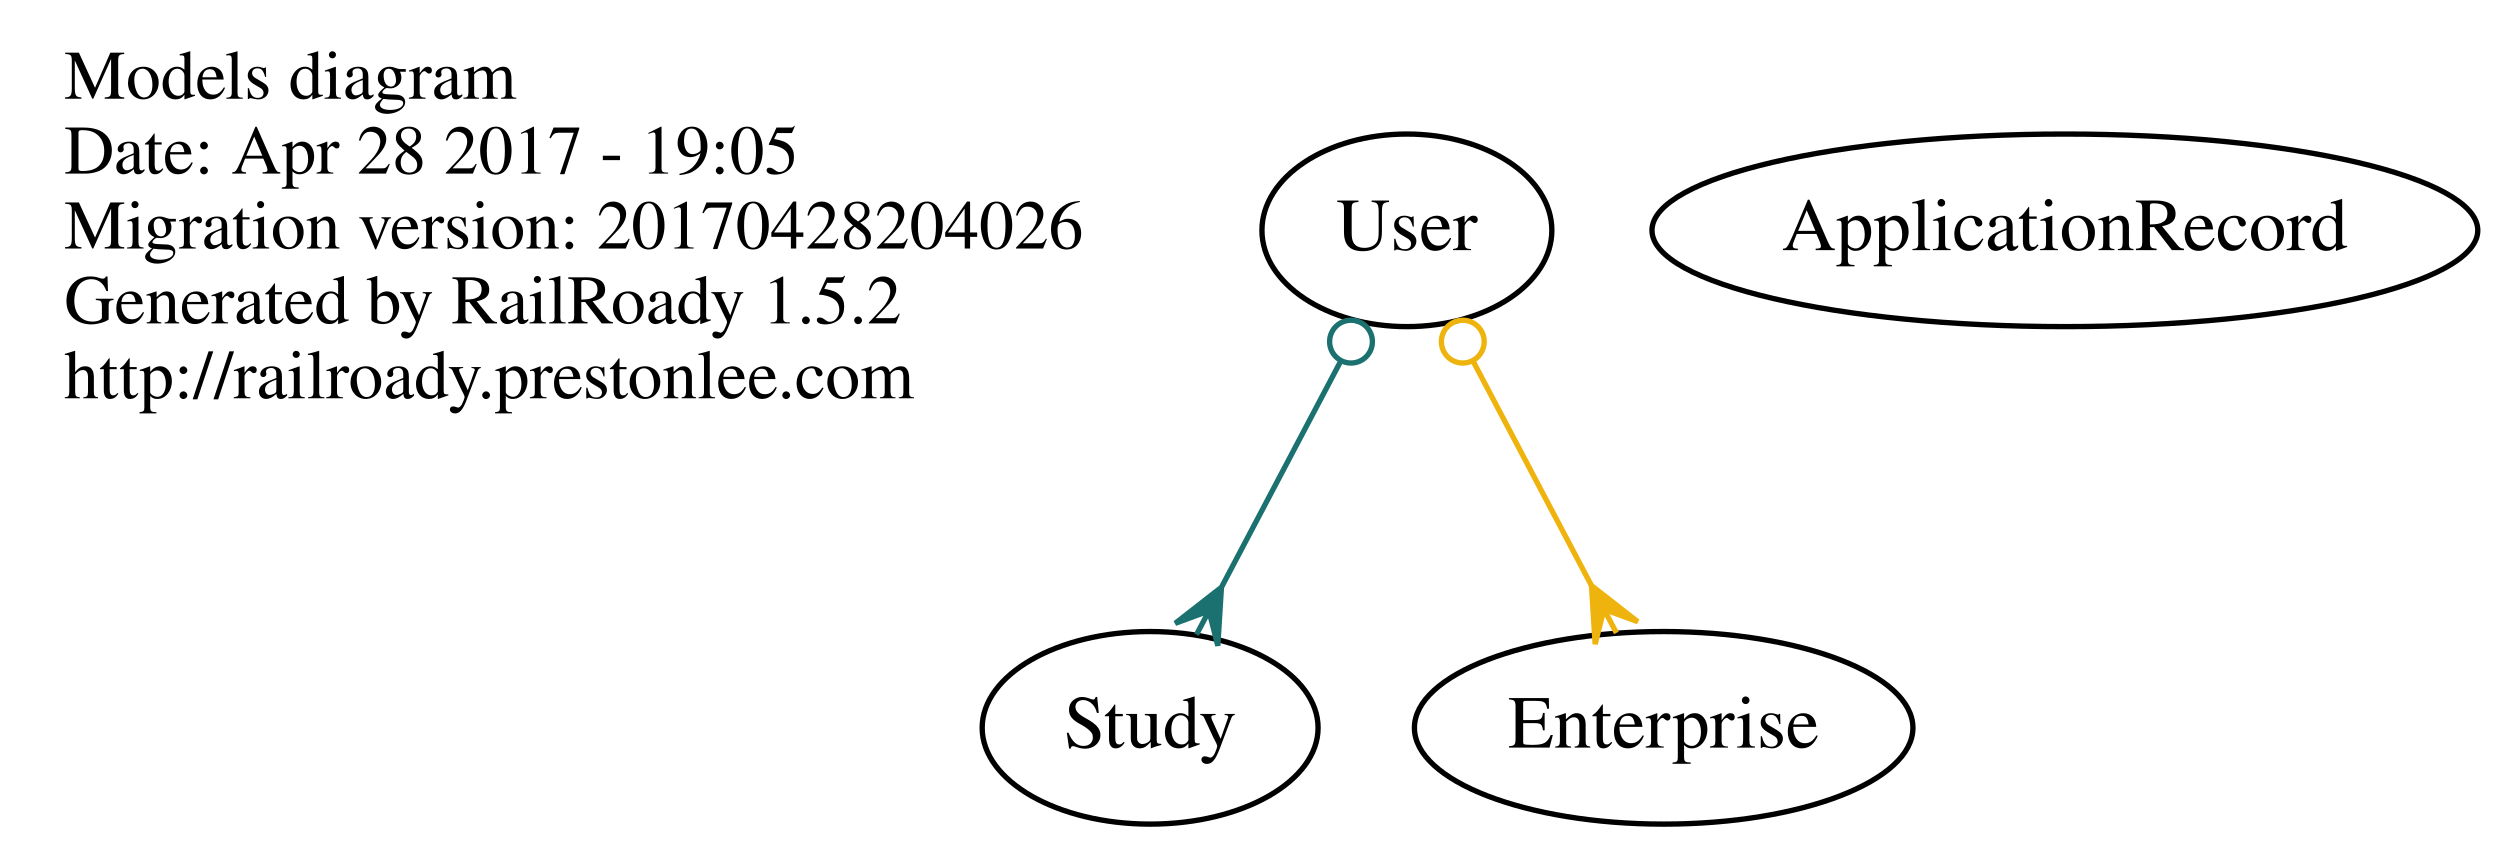
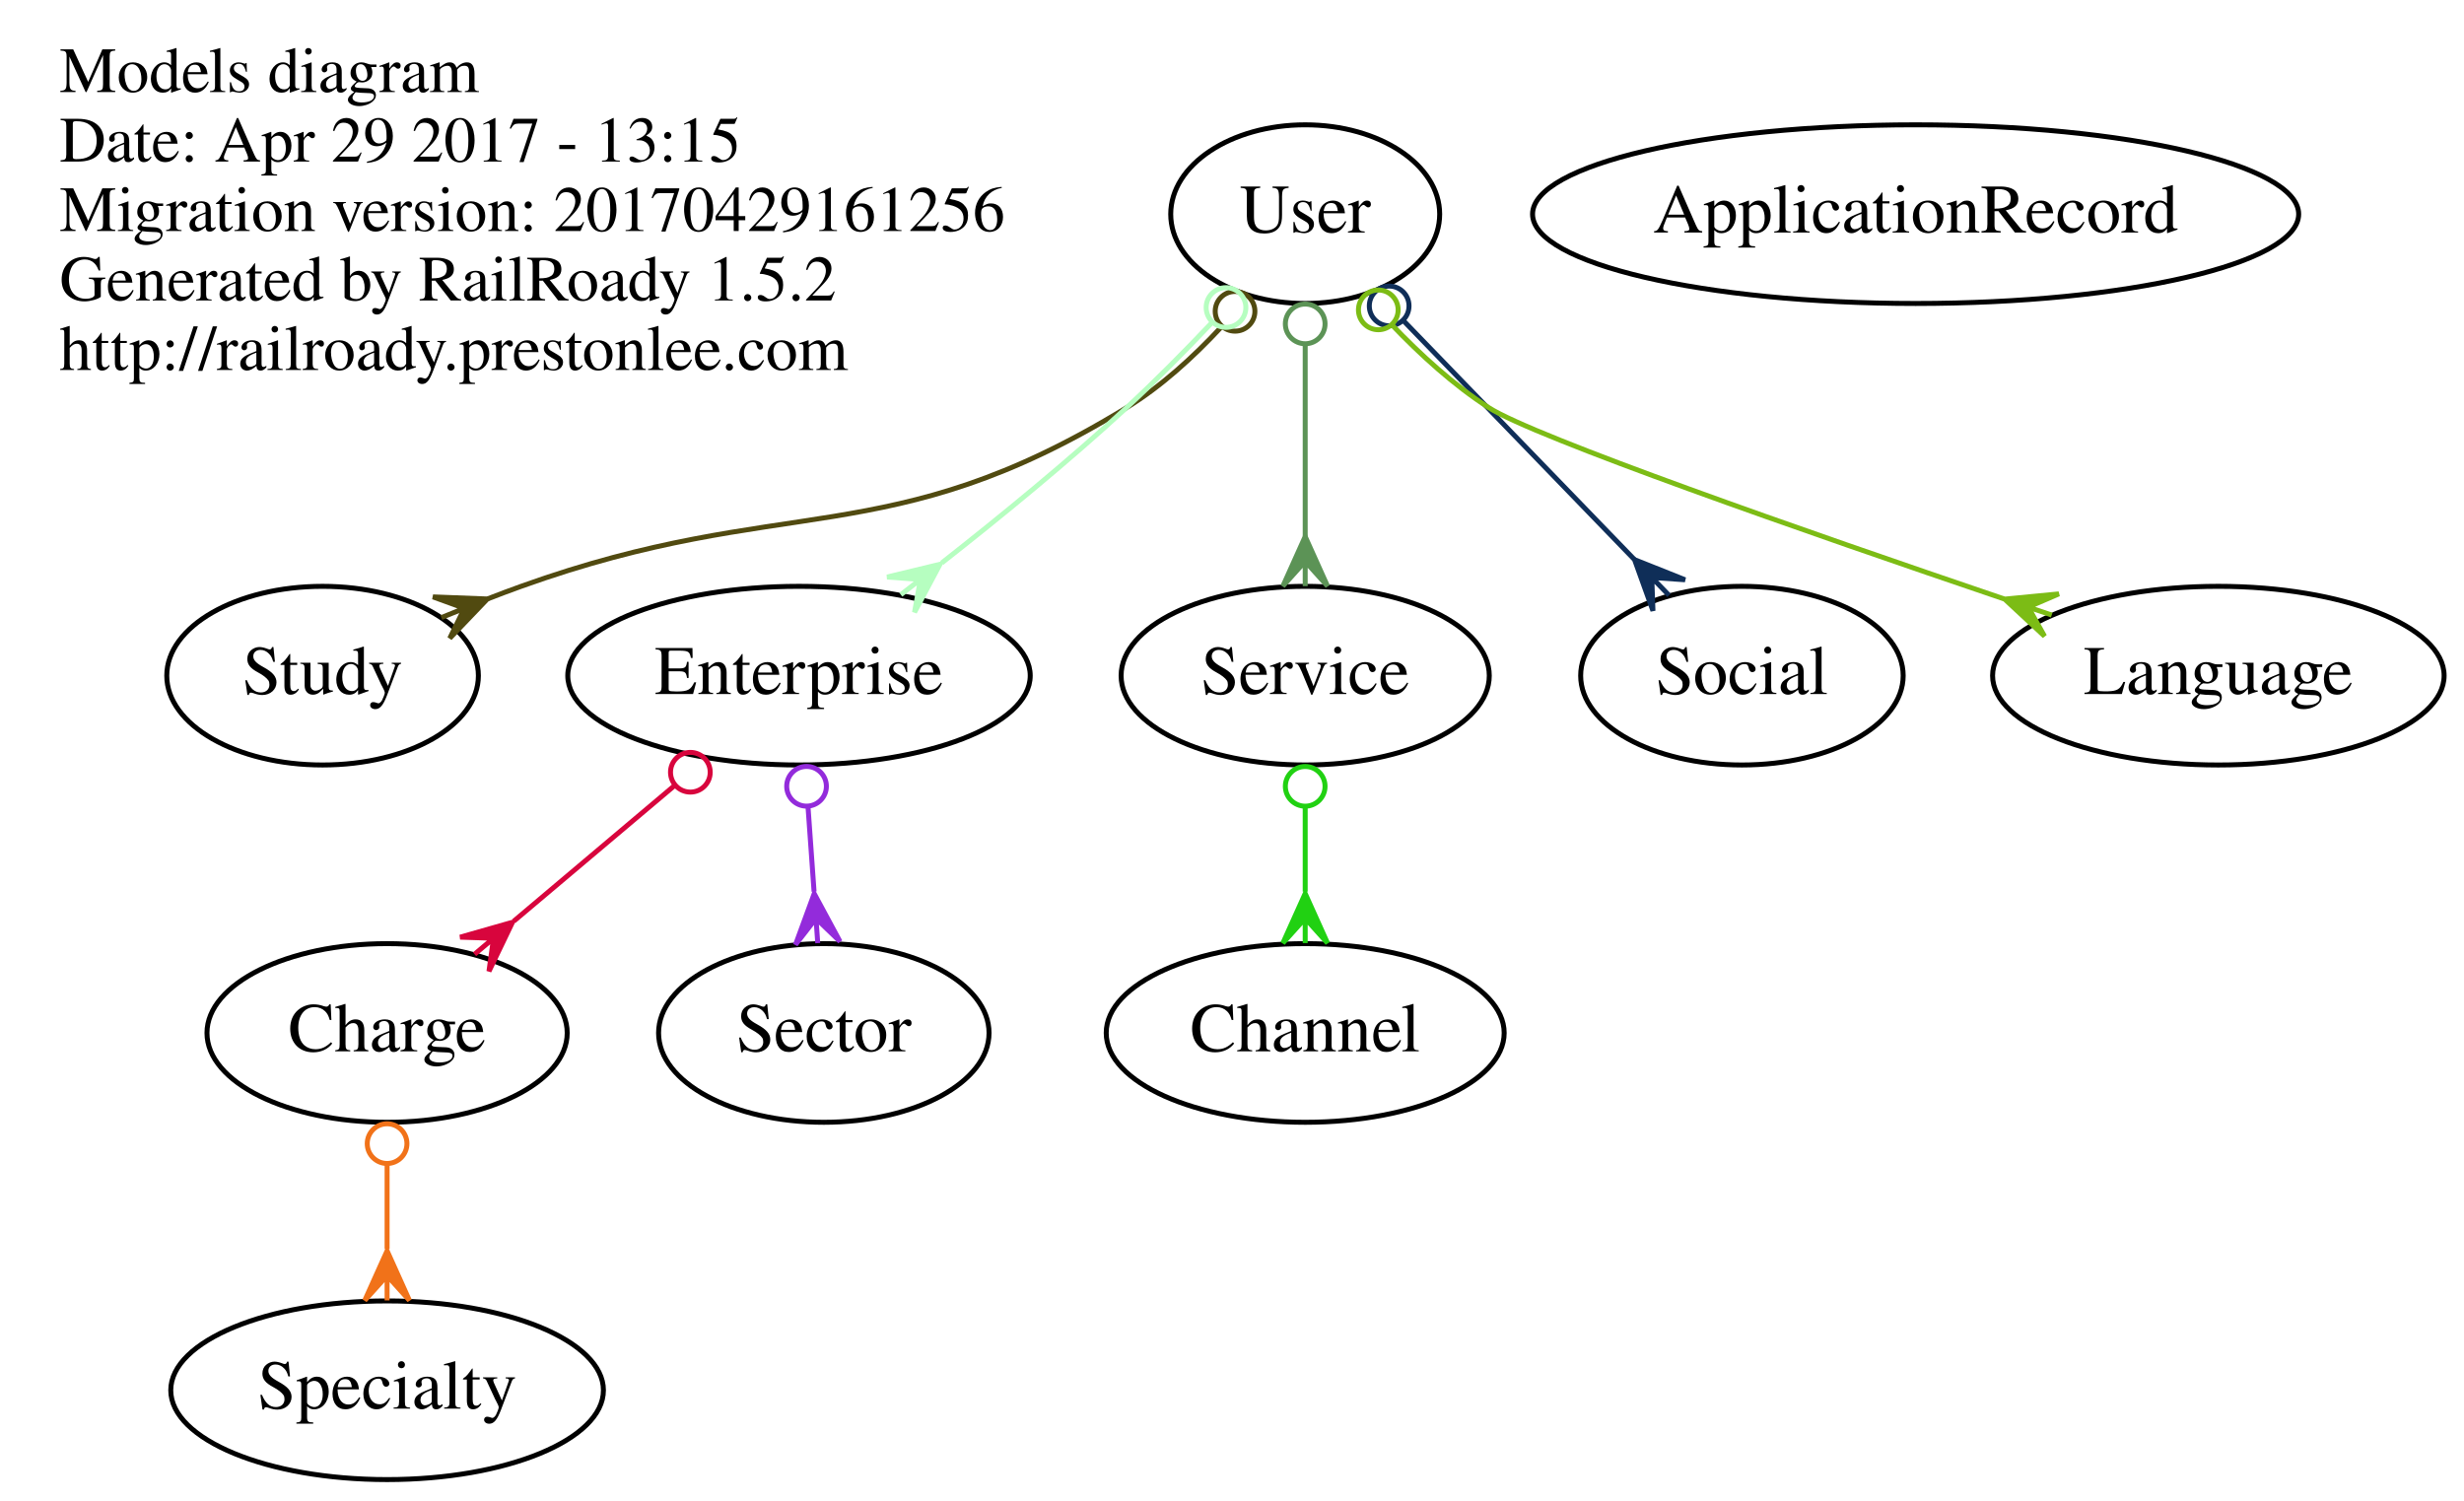
- <svg xmlns="http://www.w3.org/2000/svg" width="467pt" height="158pt" viewBox="0.00 0.00 467.34 158.00">
-   <g id="graph0" class="graph" transform="scale(1 1) rotate(0) translate(4 154)">
-     <polygon fill="none" stroke="none" points="-4,4 -4,-154 463.343,-154 463.343,4 -4,4" />
+ <svg xmlns="http://www.w3.org/2000/svg" width="496pt" height="302pt" viewBox="0.00 0.00 496.50 302.00">
+   <g id="graph0" class="graph" transform="scale(1 1) rotate(0) translate(4 298)">
+     <polygon fill="none" stroke="none" points="-4,4 -4,-298 492.496,-298 492.496,4 -4,4" />
    <g id="node1" class="node">
-       <text text-anchor="start" x="8" y="-135.6" font-family="Times,serif" font-size="13.00">Models diagram</text>
-       <text text-anchor="start" x="8" y="-121.6" font-family="Times,serif" font-size="13.00">Date: Apr 28 2017 - 19:05</text>
-       <text text-anchor="start" x="8" y="-107.6" font-family="Times,serif" font-size="13.00">Migration version: 20170428204026</text>
-       <text text-anchor="start" x="8" y="-93.6" font-family="Times,serif" font-size="13.00">Generated by RailRoady 1.5.2</text>
-       <text text-anchor="start" x="8" y="-79.6" font-family="Times,serif" font-size="13.00">http://railroady.prestonlee.com</text>
+       <text text-anchor="start" x="8" y="-279.6" font-family="Times,serif" font-size="13.00">Models diagram</text>
+       <text text-anchor="start" x="8" y="-265.6" font-family="Times,serif" font-size="13.00">Date: Apr 29 2017 - 13:15</text>
+       <text text-anchor="start" x="8" y="-251.6" font-family="Times,serif" font-size="13.00">Migration version: 20170429161256</text>
+       <text text-anchor="start" x="8" y="-237.6" font-family="Times,serif" font-size="13.00">Generated by RailRoady 1.5.2</text>
+       <text text-anchor="start" x="8" y="-223.6" font-family="Times,serif" font-size="13.00">http://railroady.prestonlee.com</text>
    </g>
    <g id="node2" class="node">
-       <ellipse fill="none" stroke="black" cx="211" cy="-18" rx="31.396" ry="18" />
-       <text text-anchor="middle" x="211" y="-14.3" font-family="Times,serif" font-size="14.00">Study</text>
+       <ellipse fill="none" stroke="black" cx="61" cy="-162" rx="31.396" ry="18" />
+       <text text-anchor="middle" x="61" y="-158.3" font-family="Times,serif" font-size="14.00">Study</text>
    </g>
    <g id="node3" class="node">
-       <ellipse fill="none" stroke="black" cx="382" cy="-111" rx="77.187" ry="18" />
-       <text text-anchor="middle" x="382" y="-107.3" font-family="Times,serif" font-size="14.00">ApplicationRecord</text>
+       <ellipse fill="none" stroke="black" cx="259" cy="-90" rx="40.094" ry="18" />
+       <text text-anchor="middle" x="259" y="-86.3" font-family="Times,serif" font-size="14.00">Channel</text>
    </g>
    <g id="node4" class="node">
-       <ellipse fill="none" stroke="black" cx="307" cy="-18" rx="46.593" ry="18" />
-       <text text-anchor="middle" x="307" y="-14.3" font-family="Times,serif" font-size="14.00">Enterprise</text>
+       <ellipse fill="none" stroke="black" cx="382" cy="-255" rx="77.187" ry="18" />
+       <text text-anchor="middle" x="382" y="-251.3" font-family="Times,serif" font-size="14.00">ApplicationRecord</text>
    </g>
    <g id="node5" class="node">
-       <ellipse fill="none" stroke="black" cx="259" cy="-111" rx="27.097" ry="18" />
-       <text text-anchor="middle" x="259" y="-107.3" font-family="Times,serif" font-size="14.00">User</text>
+       <ellipse fill="none" stroke="black" cx="74" cy="-90" rx="36.294" ry="18" />
+       <text text-anchor="middle" x="74" y="-86.3" font-family="Times,serif" font-size="14.00">Charge</text>
+     </g>
+     <g id="node11" class="node">
+       <ellipse fill="none" stroke="black" cx="74" cy="-18" rx="43.592" ry="18" />
+       <text text-anchor="middle" x="74" y="-14.3" font-family="Times,serif" font-size="14.00">Specialty</text>
    </g>
    <g id="edge1" class="edge">
-       <path fill="none" stroke="#1b716f" d="M246.504,-86.31C239.719,-73.446 231.326,-57.535 224.405,-44.413" />
-       <ellipse fill="none" stroke="#1b716f" cx="248.552" cy="-90.193" rx="4" ry="4" />
-       <polygon fill="#1b716f" stroke="#1b716f" points="224.335,-44.28 223.649,-33.336 222.002,-39.857 219.669,-35.435 219.669,-35.435 219.669,-35.435 222.002,-39.857 215.689,-37.534 224.335,-44.28 224.335,-44.28" />
+       <path fill="none" stroke="#f17219" d="M74,-63.64C74,-58.063 74,-52.132 74,-46.476" />
+       <ellipse fill="none" stroke="#f17219" cx="74" cy="-67.697" rx="4" ry="4" />
+       <polygon fill="#f17219" stroke="#f17219" points="74,-46.104 78.5,-36.104 74,-41.104 74,-36.104 74,-36.104 74,-36.104 74,-41.104 69.5,-36.104 74,-46.104 74,-46.104" />
+     </g>
+     <g id="node6" class="node">
+       <ellipse fill="none" stroke="black" cx="157" cy="-162" rx="46.593" ry="18" />
+       <text text-anchor="middle" x="157" y="-158.3" font-family="Times,serif" font-size="14.00">Enterprise</text>
    </g>
    <g id="edge2" class="edge">
-       <path fill="none" stroke="#efb30d" d="M271.47,-86.359C278.209,-73.582 286.539,-57.79 293.44,-44.708" />
-       <ellipse fill="none" stroke="#efb30d" cx="269.448" cy="-90.193" rx="4" ry="4" />
-       <polygon fill="#efb30d" stroke="#efb30d" points="293.503,-44.589 302.148,-37.843 295.835,-40.166 298.168,-35.744 298.168,-35.744 298.168,-35.744 295.835,-40.166 294.188,-33.644 293.503,-44.589 293.503,-44.589" />
+       <path fill="none" stroke="#d8053d" d="M132.009,-139.923C121.733,-131.257 109.843,-121.229 99.514,-112.518" />
+       <ellipse fill="none" stroke="#d8053d" cx="135.108" cy="-142.537" rx="4" ry="4" />
+       <polygon fill="#d8053d" stroke="#d8053d" points="99.269,-112.311 94.526,-102.424 95.447,-109.087 91.624,-105.864 91.624,-105.864 91.624,-105.864 95.447,-109.087 88.723,-109.304 99.269,-112.311 99.269,-112.311" />
+     </g>
+     <g id="node8" class="node">
+       <ellipse fill="none" stroke="black" cx="162" cy="-90" rx="33.295" ry="18" />
+       <text text-anchor="middle" x="162" y="-86.3" font-family="Times,serif" font-size="14.00">Sector</text>
+     </g>
+     <g id="edge3" class="edge">
+       <path fill="none" stroke="#932bdb" d="M158.811,-135.64C159.21,-130.063 159.633,-124.132 160.037,-118.476" />
+       <ellipse fill="none" stroke="#932bdb" cx="158.521" cy="-139.707" rx="4" ry="4" />
+       <polygon fill="#932bdb" stroke="#932bdb" points="160.066,-118.079 165.267,-108.425 160.422,-113.092 160.778,-108.104 160.778,-108.104 160.778,-108.104 160.422,-113.092 156.29,-107.784 160.066,-118.079 160.066,-118.079" />
+     </g>
+     <g id="node7" class="node">
+       <ellipse fill="none" stroke="black" cx="259" cy="-162" rx="37.093" ry="18" />
+       <text text-anchor="middle" x="259" y="-158.3" font-family="Times,serif" font-size="14.00">Service</text>
+     </g>
+     <g id="edge4" class="edge">
+       <path fill="none" stroke="#21d112" d="M259,-135.64C259,-130.063 259,-124.132 259,-118.476" />
+       <ellipse fill="none" stroke="#21d112" cx="259" cy="-139.697" rx="4" ry="4" />
+       <polygon fill="#21d112" stroke="#21d112" points="259,-118.104 263.5,-108.104 259,-113.104 259,-108.104 259,-108.104 259,-108.104 259,-113.104 254.5,-108.104 259,-118.104 259,-118.104" />
+     </g>
+     <g id="node9" class="node">
+       <ellipse fill="none" stroke="black" cx="347" cy="-162" rx="32.494" ry="18" />
+       <text text-anchor="middle" x="347" y="-158.3" font-family="Times,serif" font-size="14.00">Social</text>
+     </g>
+     <g id="node10" class="node">
+       <ellipse fill="none" stroke="black" cx="443" cy="-162" rx="45.492" ry="18" />
+       <text text-anchor="middle" x="443" y="-158.3" font-family="Times,serif" font-size="14.00">Language</text>
+     </g>
+     <g id="node12" class="node">
+       <ellipse fill="none" stroke="black" cx="259" cy="-255" rx="27.097" ry="18" />
+       <text text-anchor="middle" x="259" y="-251.3" font-family="Times,serif" font-size="14.00">User</text>
+     </g>
+     <g id="edge5" class="edge">
+       <path fill="none" stroke="#514a10" d="M241.942,-232.097C236.435,-226.184 229.943,-220.253 223,-216 174.794,-186.466 154.214,-199.088 101,-180 98.783,-179.205 96.511,-178.35 94.232,-177.464" />
+       <ellipse fill="none" stroke="#514a10" cx="244.865" cy="-235.422" rx="4" ry="4" />
+       <polygon fill="#514a10" stroke="#514a10" points="94.206,-177.453 86.624,-169.53 89.571,-175.577 84.936,-173.701 84.936,-173.701 84.936,-173.701 89.571,-175.577 83.248,-177.872 94.206,-177.453 94.206,-177.453" />
+     </g>
+     <g id="edge6" class="edge">
+       <path fill="none" stroke="#b6fec0" d="M240.185,-233.12C234.787,-227.414 228.792,-221.336 223,-216 211.26,-205.183 197.598,-194.002 185.761,-184.715" />
+       <ellipse fill="none" stroke="#b6fec0" cx="243.043" cy="-236.186" rx="4" ry="4" />
+       <polygon fill="#b6fec0" stroke="#b6fec0" points="185.418,-184.449 180.276,-174.763 181.468,-181.384 177.517,-178.319 177.517,-178.319 177.517,-178.319 181.468,-181.384 174.759,-181.874 185.418,-184.449 185.418,-184.449" />
+     </g>
+     <g id="edge9" class="edge">
+       <path fill="none" stroke="#5c9356" d="M259,-228.729C259,-216.725 259,-202.362 259,-190.129" />
+       <ellipse fill="none" stroke="#5c9356" cx="259" cy="-232.884" rx="4" ry="4" />
+       <polygon fill="#5c9356" stroke="#5c9356" points="259,-190.04 263.5,-180.04 259,-185.04 259,-180.04 259,-180.04 259,-180.04 259,-185.04 254.5,-180.04 259,-190.04 259,-190.04" />
+     </g>
+     <g id="edge7" class="edge">
+       <path fill="none" stroke="#0f2e58" d="M278.805,-233.52C292.63,-219.223 311.081,-200.144 325.304,-185.436" />
+       <ellipse fill="none" stroke="#0f2e58" cx="275.919" cy="-236.504" rx="4" ry="4" />
+       <polygon fill="#0f2e58" stroke="#0f2e58" points="325.358,-185.38 335.544,-181.32 328.834,-181.786 332.309,-178.191 332.309,-178.191 332.309,-178.191 328.834,-181.786 329.075,-175.063 325.358,-185.38 325.358,-185.38" />
+     </g>
+     <g id="edge8" class="edge">
+       <path fill="none" stroke="#7cbc15" d="M276.426,-232.746C282.171,-226.719 288.918,-220.563 296,-216 305.085,-210.146 359.823,-191.042 399.855,-177.453" />
+       <ellipse fill="none" stroke="#7cbc15" cx="273.73" cy="-235.708" rx="4" ry="4" />
+       <polygon fill="#7cbc15" stroke="#7cbc15" points="399.952,-177.421 410.866,-178.477 404.688,-175.818 409.424,-174.215 409.424,-174.215 409.424,-174.215 404.688,-175.818 407.981,-169.952 399.952,-177.421 399.952,-177.421" />
    </g>
  </g>
</svg>
